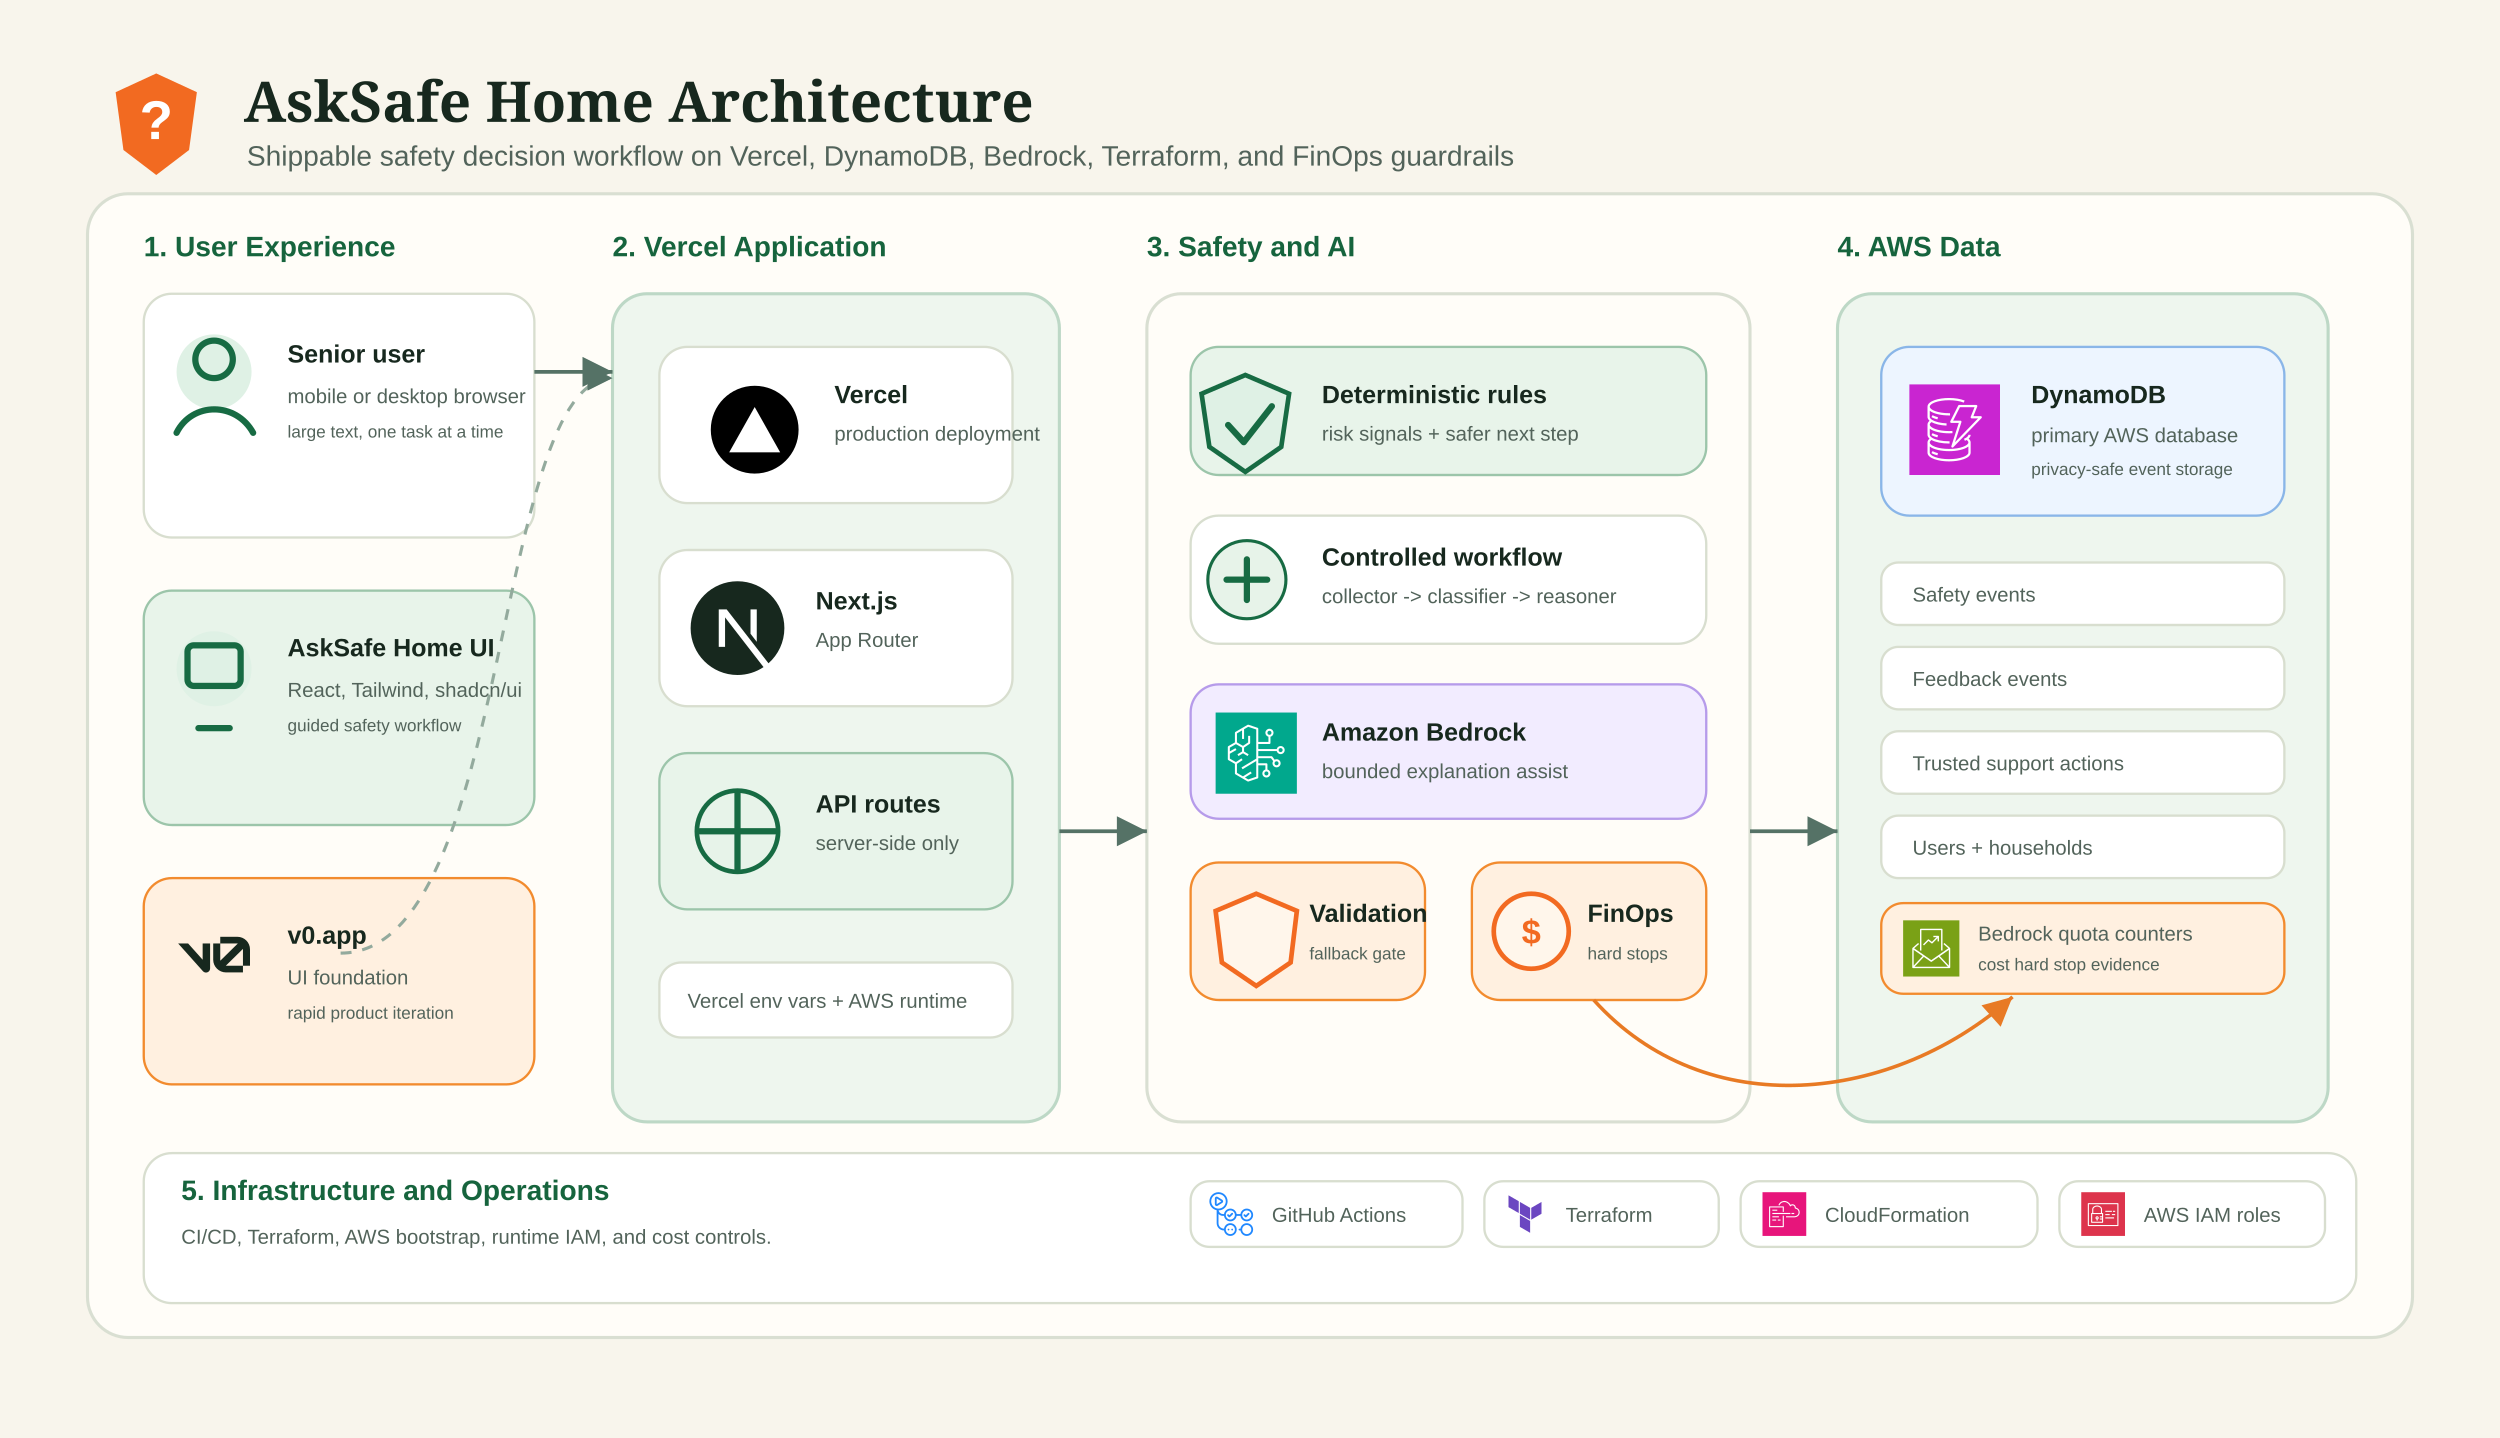
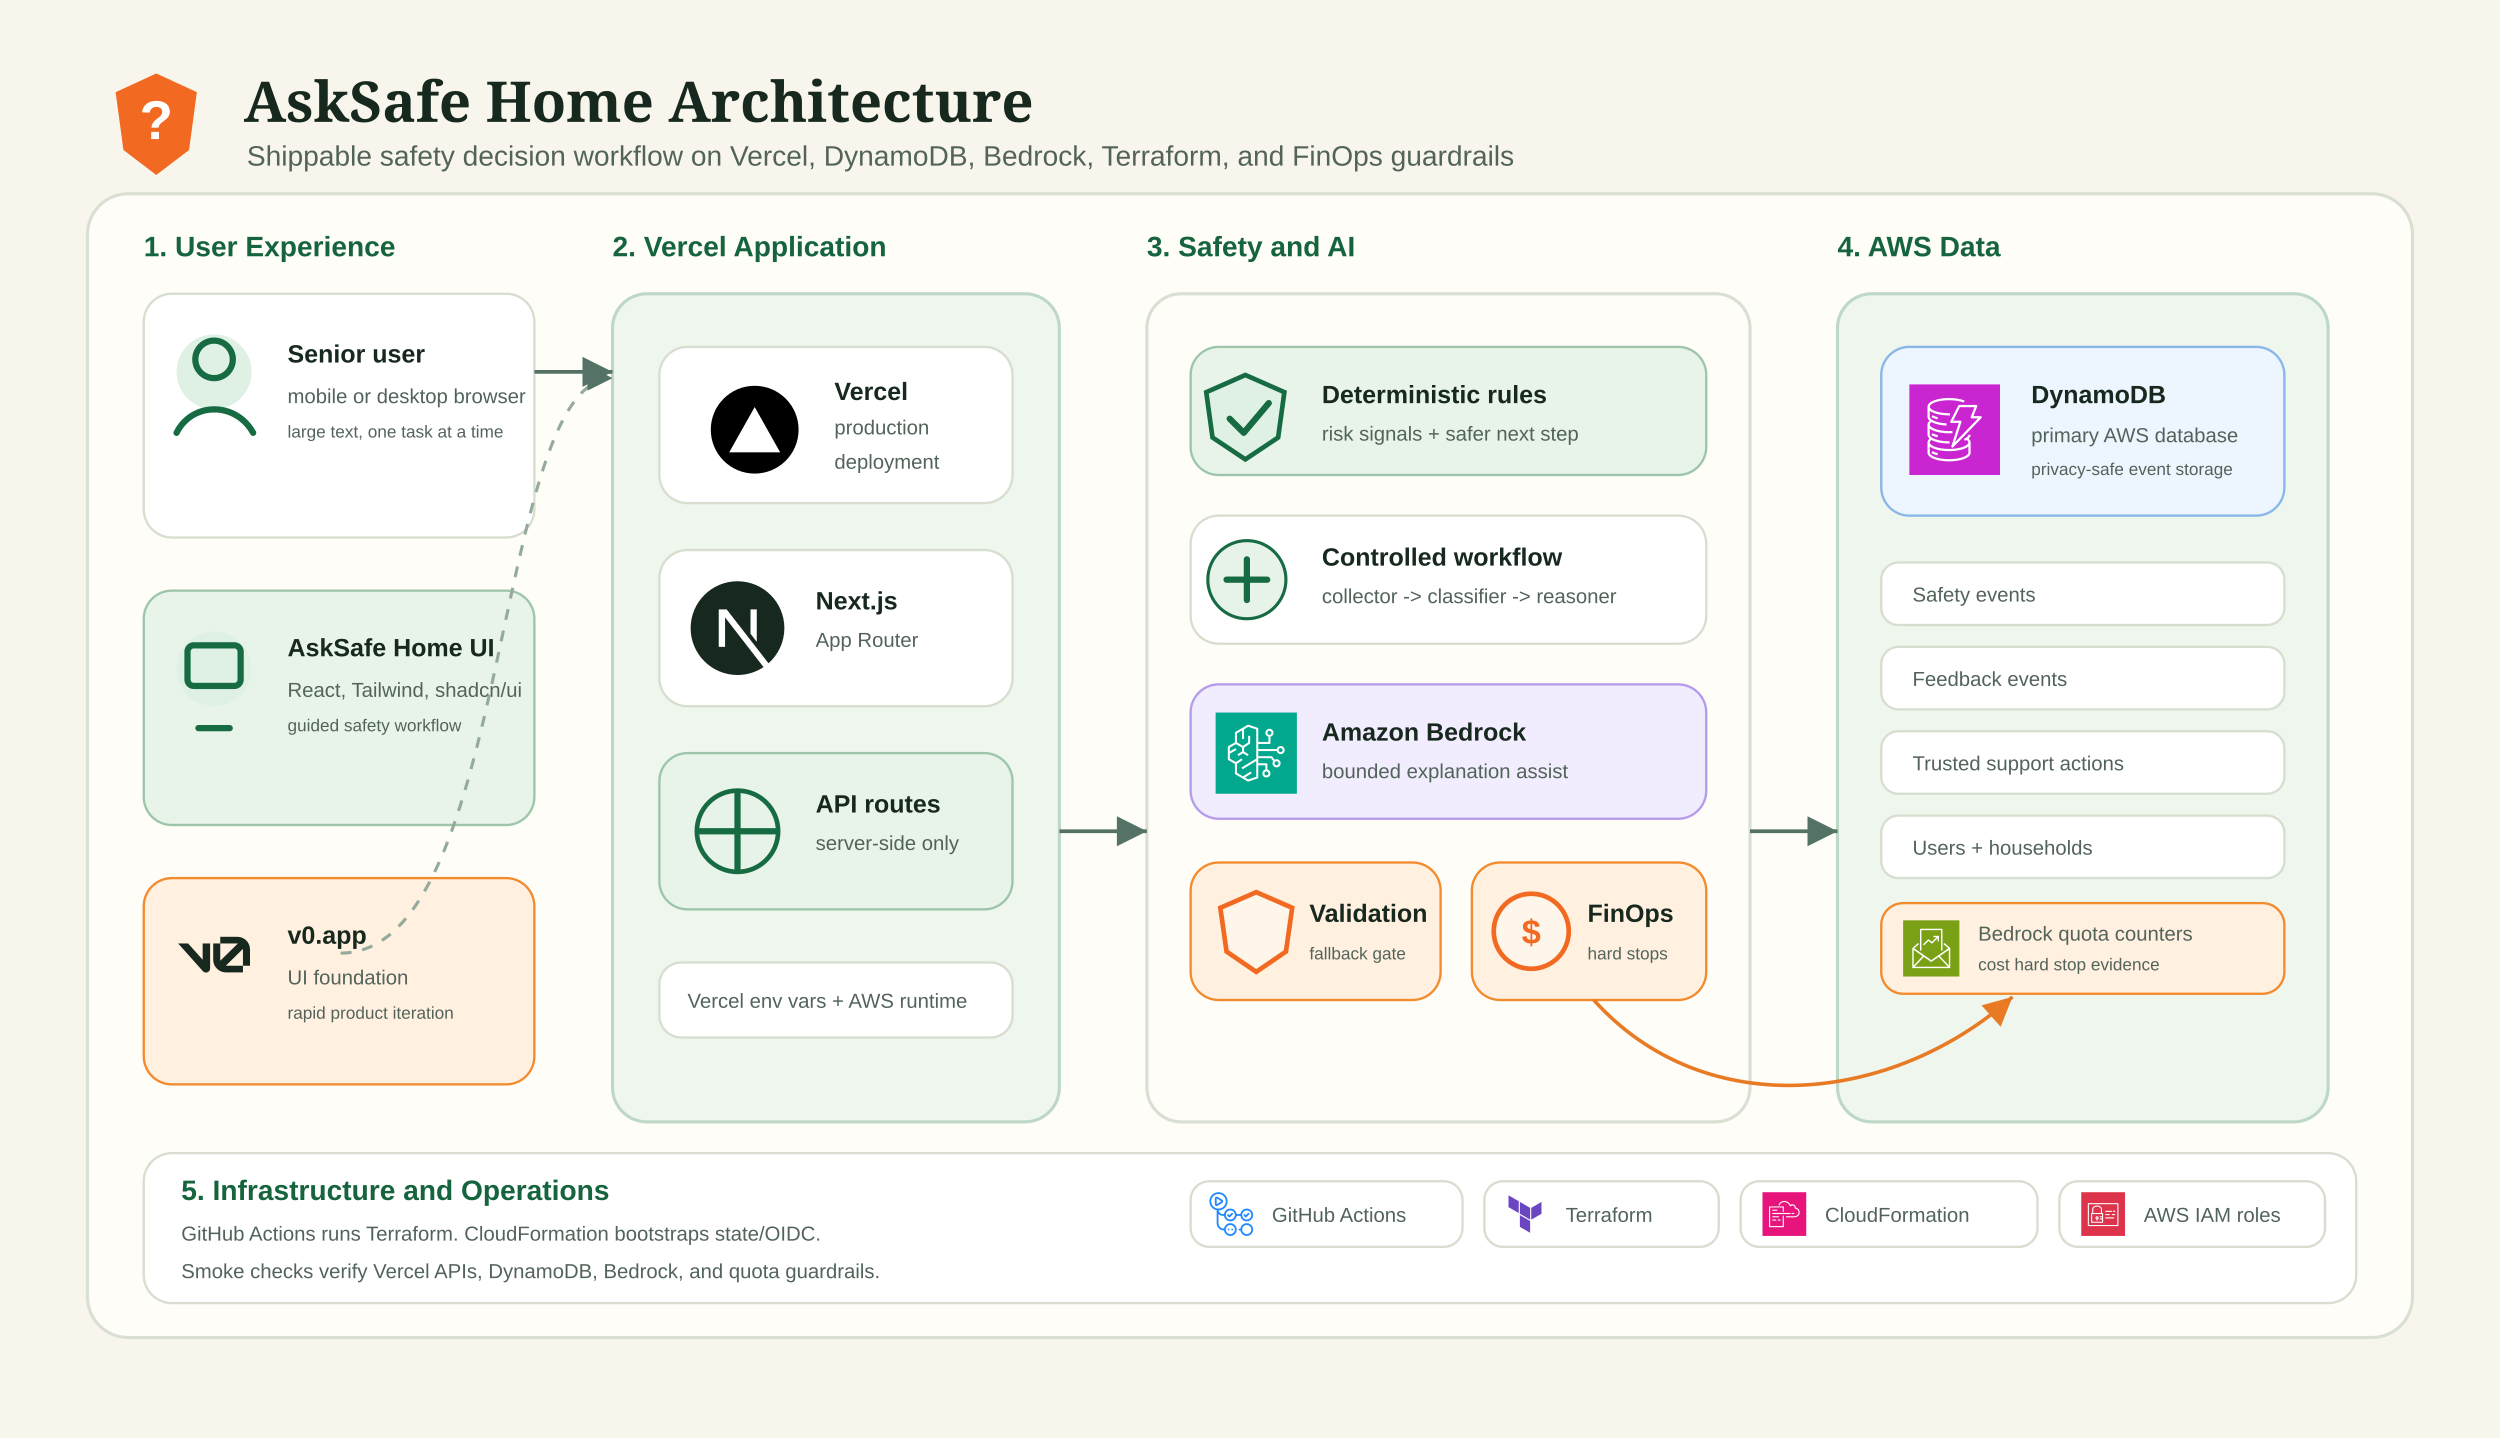
<svg xmlns="http://www.w3.org/2000/svg" width="1600" height="920" viewBox="0 0 1600 920" role="img" aria-labelledby="title desc">
  <defs>
    <style>
      .bg { fill: #f8f5ec; }
      .sheet { fill: #fffdf8; stroke: #d9dfd2; stroke-width: 2; }
      .lane { fill: #eef6ee; stroke: #bdd8c6; stroke-width: 2; }
      .lane-white { fill: #fffdf8; stroke: #d9dfd2; stroke-width: 2; }
      .warn { fill: #fff1e4; stroke: #f28b2e; stroke-width: 2; }
      .card { fill: #ffffff; stroke: #d8decf; stroke-width: 1.5; }
      .card-green { fill: #e8f4ea; stroke: #9cc5aa; stroke-width: 1.5; }
      .card-blue { fill: #edf5ff; stroke: #8ab6e8; stroke-width: 1.5; }
      .card-purple { fill: #f2ecff; stroke: #b69bea; stroke-width: 1.5; }
      .card-orange { fill: #fff0e0; stroke: #f28b2e; stroke-width: 1.5; }
      .title { font: 700 36px Georgia, serif; fill: #17281e; }
      .subtitle { font: 400 18px Arial, sans-serif; fill: #52635a; }
      .h { font: 700 18px Arial, sans-serif; fill: #16643d; }
      .label { font: 700 16px Arial, sans-serif; fill: #17281e; }
      .small { font: 400 13px Arial, sans-serif; fill: #52635a; }
      .tiny { font: 400 11px Arial, sans-serif; fill: #52635a; }
      .caption { font: 700 15px Arial, sans-serif; fill: #173f2b; }
      .line { fill: none; stroke: #557266; stroke-width: 2.4; }
      .dash { fill: none; stroke: #93aa9d; stroke-width: 2; stroke-dasharray: 7 7; }
      .cost-line { fill: none; stroke: #e87a24; stroke-width: 2.3; }
    </style>
    <marker id="arrow" markerWidth="12" markerHeight="12" refX="10" refY="6" orient="auto" markerUnits="strokeWidth">
      <path d="M2,2 L10,6 L2,10 Z" fill="#557266" />
    </marker>
    <marker id="arrow-orange" markerWidth="12" markerHeight="12" refX="10" refY="6" orient="auto" markerUnits="strokeWidth">
      <path d="M2,2 L10,6 L2,10 Z" fill="#e87a24" />
    </marker>
  </defs>
  <rect class="bg" width="1600" height="1050" />
  <g transform="translate(72 44)">
    <path d="M28 3 L54 15 L49 52 L28 68 L7 52 L2 15 Z" fill="#f26a21" />
    <text x="28" y="45" text-anchor="middle" font-family="Arial, sans-serif" font-size="35" font-weight="800" fill="#fff">?</text>
    <text x="84" y="34" class="title">AskSafe Home Architecture</text>
    <text x="86" y="62" class="subtitle">Shippable safety decision workflow on Vercel, DynamoDB, Bedrock, Terraform, and FinOps guardrails</text>
  </g>
  <rect class="sheet" x="56" y="124" width="1488" height="732" rx="26" />
  <g transform="translate(92 164)">
    <text class="h" x="0" y="0">1. User Experience</text>
    <rect class="card" x="0" y="24" width="250" height="156" rx="18" />
    <circle cx="45" cy="74" r="24" fill="#dff1e5" />
    <circle cx="45" cy="66" r="12" fill="none" stroke="#176b43" stroke-width="4" />
    <path d="M21 113 C31 93 59 93 70 113" fill="none" stroke="#176b43" stroke-width="4" stroke-linecap="round" />
    <text class="label" x="92" y="68">Senior user</text>
    <text class="small" x="92" y="94">mobile or desktop browser</text>
    <text class="tiny" x="92" y="116">large text, one task at a time</text>
    <rect class="card-green" x="0" y="214" width="250" height="150" rx="18" />
    <circle cx="45" cy="264" r="24" fill="#dff1e5" />
    <rect x="28" y="249" width="34" height="26" rx="4" fill="none" stroke="#176b43" stroke-width="4" />
    <path d="M35 302 H55" stroke="#176b43" stroke-width="4" stroke-linecap="round" />
    <text class="label" x="92" y="256">AskSafe Home UI</text>
    <text class="small" x="92" y="282">React, Tailwind, shadcn/ui</text>
    <text class="tiny" x="92" y="304">guided safety workflow</text>
    <rect class="card-orange" x="0" y="398" width="250" height="132" rx="18" />
    <svg x="22" y="424" width="46" height="46" viewBox="0 0 24 24" fill="#17281e">
      <path d="M14.066 6.028v2.22h5.729q.075-.001.148.005l-5.853 5.752a2 2 0 0 1-.024-.309V8.247h-2.353v5.45c0 2.322 1.935 4.222 4.258 4.222h5.675v-2.22h-5.675q-.03 0-.059-.003l5.729-5.629q.006.082.006.166v5.465H24v-5.465a4.204 4.204 0 0 0-4.205-4.205zM0 8.245l8.28 9.266c.839.94 2.396.346 2.396-.914V8.245H8.19v5.44l-4.86-5.44Z" />
    </svg>
    <text class="label" x="92" y="440">v0.app</text>
    <text class="small" x="92" y="466">UI foundation</text>
    <text class="tiny" x="92" y="488">rapid product iteration</text>
  </g>
  <g transform="translate(392 164)">
    <text class="h" x="0" y="0">2. Vercel Application</text>
    <rect class="lane" x="0" y="24" width="286" height="530" rx="22" />
    <rect class="card" x="30" y="58" width="226" height="100" rx="18" />
    <svg x="62" y="82" width="58" height="58" viewBox="0 0 64 64">
      <circle cx="32" cy="32" r="31" fill="#000000" />
      <path d="M32 16 L50 48 H14 Z" fill="#FFFFFF" />
    </svg>
-     <text class="label" x="142" y="94">Vercel</text>
-     <text class="small" x="142" y="118">production deployment</text>
+     <text class="label" x="142" y="92">Vercel</text>
+     <text class="small" x="142" y="114">production</text>
+     <text class="small" x="142" y="136">deployment</text>
    <rect class="card" x="30" y="188" width="226" height="100" rx="18" />
    <svg x="50" y="208" width="60" height="60" viewBox="0 0 24 24" fill="#17281e">
      <path d="M18.665 21.978C16.758 23.255 14.465 24 12 24 5.377 24 0 18.623 0 12S5.377 0 12 0s12 5.377 12 12c0 3.583-1.574 6.801-4.067 9.001L9.219 7.2H7.2v9.596h1.615V9.251l9.85 12.727Zm-3.332-8.533 1.6 2.061V7.2h-1.6v6.245Z" />
    </svg>
    <text class="label" x="130" y="226">Next.js</text>
    <text class="small" x="130" y="250">App Router</text>
    <rect class="card-green" x="30" y="318" width="226" height="100" rx="18" />
    <circle cx="80" cy="368" r="26" fill="#e7f3e9" stroke="#176b43" stroke-width="3" />
    <path d="M56 368 H104 M80 344 V392" stroke="#176b43" stroke-width="4" stroke-linecap="round" />
    <text class="label" x="130" y="356">API routes</text>
    <text class="small" x="130" y="380">server-side only</text>
    <rect class="card" x="30" y="452" width="226" height="48" rx="14" />
    <text class="small" x="48" y="481">Vercel env vars + AWS runtime</text>
  </g>
  <g transform="translate(734 164)">
    <text class="h" x="0" y="0">3. Safety and AI</text>
    <rect class="lane-white" x="0" y="24" width="386" height="530" rx="22" />
    <rect class="card-green" x="28" y="58" width="330" height="82" rx="18" />
-     <path d="M63 76 L91 88 L86 122 L63 138 L40 122 L35 88 Z" fill="#dff1e5" stroke="#176b43" stroke-width="3" />
-     <path d="M52 108 L62 119 L80 96" fill="none" stroke="#176b43" stroke-width="4" stroke-linecap="round" stroke-linejoin="round" />
+     <path d="M63 76 L88 87 L84 116 L63 130 L42 116 L38 87 Z" fill="#dff1e5" stroke="#176b43" stroke-width="3" />
+     <path d="M53 104 L62 113 L78 94" fill="none" stroke="#176b43" stroke-width="4" stroke-linecap="round" stroke-linejoin="round" />
    <text class="label" x="112" y="94">Deterministic rules</text>
    <text class="small" x="112" y="118">risk signals + safer next step</text>
    <rect class="card" x="28" y="166" width="330" height="82" rx="18" />
    <circle cx="64" cy="207" r="25" fill="#e7f3e9" stroke="#176b43" stroke-width="2" />
    <path d="M51 207 H77 M64 194 V220" stroke="#176b43" stroke-width="4" stroke-linecap="round" />
    <text class="label" x="112" y="198">Controlled workflow</text>
    <text class="small" x="112" y="222">collector -&gt; classifier -&gt; reasoner</text>
    <rect class="card-purple" x="28" y="274" width="330" height="86" rx="18" />
    <svg x="44" y="292" width="52" height="52" viewBox="0 0 80 80">
      <g id="Icon-Architecture/64/Arch_Amazon-Bedrock_64" stroke="none" stroke-width="1" fill="none" fill-rule="evenodd">
        <g id="Icon-Architecture-BG/64/Machine-Learning" fill="#01A88D">
          <rect id="Rectangle" x="0" y="0" width="80" height="80" />
        </g>
        <g id="Icon-Service/64/Amazon-Bedrock_64" transform="translate(12, 12)" fill="#FFFFFF">
          <path d="M52,27 C50.897,27 50,26.103 50,25 C50,23.897 50.897,23 52,23 C53.103,23 54,23.897 54,25 C54,26.103 53.103,27 52,27 L52,27 Z M20.113,53.908 L16.865,52.014 L23.53,47.848 L22.47,46.152 L14.913,50.875 L9,47.426 L9,38.535 L14.555,34.832 L13.445,33.168 L7.959,36.825 L2,33.42 L2,28.58 L8.496,24.868 L7.504,23.132 L2,26.277 L2,22.58 L8,19.152 L14,22.58 L14,26.434 L9.485,29.143 L10.515,30.857 L15,28.166 L19.485,30.857 L20.515,29.143 L16,26.434 L16,22.535 L21.555,18.832 C21.833,18.646 22,18.334 22,18 L22,11 L20,11 L20,17.465 L14.959,20.825 L9,17.42 L9,8.574 L14,5.658 L14,14 L16,14 L16,4.491 L20.113,2.092 L28,4.721 L28,33.434 L13.485,42.143 L14.515,43.857 L28,35.766 L28,51.279 L20.113,53.908 Z M50,38 C50,39.103 49.103,40 48,40 C46.897,40 46,39.103 46,38 C46,36.897 46.897,36 48,36 C49.103,36 50,36.897 50,38 L50,38 Z M40,48 C40,49.103 39.103,50 38,50 C36.897,50 36,49.103 36,48 C36,46.897 36.897,46 38,46 C39.103,46 40,46.897 40,48 L40,48 Z M39,8 C39,6.897 39.897,6 41,6 C42.103,6 43,6.897 43,8 C43,9.103 42.103,10 41,10 C39.897,10 39,9.103 39,8 L39,8 Z M52,21 C50.141,21 48.589,22.28 48.142,24 L30,24 L30,19 L41,19 C41.553,19 42,18.552 42,18 L42,11.858 C43.72,11.411 45,9.858 45,8 C45,5.794 43.206,4 41,4 C38.794,4 37,5.794 37,8 C37,9.858 38.28,11.411 40,11.858 L40,17 L30,17 L30,4 C30,3.569 29.725,3.188 29.316,3.051 L20.316,0.051 C20.042,-0.039 19.744,-0.009 19.496,0.136 L7.496,7.136 C7.188,7.315 7,7.645 7,8 L7,17.42 L0.504,21.132 C0.192,21.31 0,21.641 0,22 L0,34 C0,34.359 0.192,34.69 0.504,34.868 L7,38.58 L7,48 C7,48.355 7.188,48.685 7.496,48.864 L19.496,55.864 C19.65,55.954 19.825,56 20,56 C20.106,56 20.213,55.983 20.316,55.949 L29.316,52.949 C29.725,52.812 30,52.431 30,52 L30,40 L37,40 L37,44.142 C35.28,44.589 34,46.142 34,48 C34,50.206 35.794,52 38,52 C40.206,52 42,50.206 42,48 C42,46.142 40.72,44.589 39,44.142 L39,39 C39,38.448 38.553,38 38,38 L30,38 L30,33 L42.5,33 L44.638,35.85 C44.239,36.472 44,37.207 44,38 C44,40.206 45.794,42 48,42 C50.206,42 52,40.206 52,38 C52,35.794 50.206,34 48,34 C47.316,34 46.682,34.188 46.119,34.492 L43.8,31.4 C43.611,31.148 43.314,31 43,31 L30,31 L30,26 L48.142,26 C48.589,27.72 50.141,29 52,29 C54.206,29 56,27.206 56,25 C56,22.794 54.206,21 52,21 L52,21 Z" id="Fill-1" />
        </g>
      </g>
    </svg>
    <text class="label" x="112" y="310">Amazon Bedrock</text>
    <text class="small" x="112" y="334">bounded explanation assist</text>
-     <rect class="card-orange" x="28" y="388" width="150" height="88" rx="18" />
-     <path d="M70 408 L96 419 L92 452 L70 467 L48 452 L44 419 Z" fill="#fff6eb" stroke="#f26a21" stroke-width="3" />
+     <rect class="card-orange" x="28" y="388" width="160" height="88" rx="18" />
+     <path d="M70 407 L93 417 L89 445 L70 458 L51 445 L47 417 Z" fill="#fff6eb" stroke="#f26a21" stroke-width="3" />
    <text class="label" x="104" y="426">Validation</text>
    <text class="tiny" x="104" y="450">fallback gate</text>
    <rect class="card-orange" x="208" y="388" width="150" height="88" rx="18" />
    <circle cx="246" cy="432" r="24" fill="#fff6eb" stroke="#f26a21" stroke-width="3" />
    <text x="246" y="440" text-anchor="middle" font-family="Arial, sans-serif" font-size="22" font-weight="800" fill="#f26a21">$</text>
    <text class="label" x="282" y="426">FinOps</text>
    <text class="tiny" x="282" y="450">hard stops</text>
  </g>
  <g transform="translate(1176 164)">
    <text class="h" x="0" y="0">4. AWS Data</text>
    <rect class="lane" x="0" y="24" width="314" height="530" rx="22" />
    <rect class="card-blue" x="28" y="58" width="258" height="108" rx="18" />
    <svg x="46" y="82" width="58" height="58" viewBox="0 0 80 80">
      <g id="Icon-Architecture/64/Arch_Amazon-DynamoDB_64" stroke="none" stroke-width="1" fill="none" fill-rule="evenodd">
        <g id="Icon-Architecture-BG/64/Database" fill="#C925D1">
          <rect id="Rectangle" x="0" y="0" width="80" height="80" />
        </g>
        <path d="M52.086,54.85 C48.748,57.549 41.745,58.975 35.044,58.975 C28.342,58.975 21.337,57.548 18,54.849 L18,60.285 L18.001,60.285 C18.001,62.995 25,66.016 35.044,66.016 C45.08,66.016 52.075,62.999 52.086,60.29 L52.086,54.85 Z M52.087,44.522 L54.087,44.511 L54.087,44.522 C54.087,45.73 53.482,46.858 52.304,47.891 C53.732,49.147 54.087,50.38 54.087,51.258 C54.087,51.264 54.086,51.269 54.086,51.275 L54.086,60.285 L54.087,60.285 C54.087,65.295 44.275,68 35.044,68 C25.835,68 16.05,65.307 16.003,60.319 C16.003,60.314 16,60.309 16,60.304 L16,51.255 C16,51.253 16.002,51.25 16.002,51.247 C16.005,50.369 16.361,49.141 17.787,47.888 C16.37,46.636 16.01,45.415 16.001,44.544 L16.002,44.544 C16.002,44.54 16,44.537 16,44.533 L16,35.484 C16,35.481 16.002,35.478 16.002,35.475 C16.005,34.597 16.362,33.369 17.788,32.117 C16.37,30.865 16.01,29.643 16.001,28.773 L16.002,28.773 C16.002,28.769 16,28.765 16,28.761 L16,19.713 C16,19.71 16.002,19.707 16.002,19.704 C16.019,14.7 25.82,12 35.044,12 C40.255,12 45.261,12.828 48.778,14.272 L48.013,16.105 C44.73,14.757 40.003,13.984 35.044,13.984 C25,13.984 18.001,17.005 18.001,19.717 C18.001,22.429 25,25.45 35.044,25.45 C35.315,25.453 35.58,25.45 35.848,25.44 L35.932,27.422 C35.636,27.434 35.34,27.434 35.044,27.434 C28.342,27.434 21.337,26.007 18,23.308 L18,28.74 L18.001,28.74 L18.001,28.763 C18.011,29.803 19.078,30.712 19.972,31.289 C22.662,33.004 27.482,34.175 32.857,34.418 L32.766,36.4 C27.321,36.153 22.553,35.023 19.484,33.292 C18.728,33.857 18.001,34.622 18.001,35.489 C18.001,38.2 25,41.221 35.044,41.221 C36.029,41.221 37.007,41.189 37.952,41.123 L38.091,43.102 C37.101,43.17 36.075,43.205 35.044,43.205 C28.342,43.205 21.337,41.778 18,39.079 L18,44.511 L18.001,44.511 C18.011,45.575 19.078,46.482 19.972,47.06 C23.048,49.023 28.824,50.245 35.044,50.245 L35.484,50.245 L35.484,52.229 L35.044,52.229 C28.725,52.229 22.982,51.055 19.47,49.073 C18.718,49.637 18.001,50.398 18.001,51.258 C18.001,53.97 25,56.992 35.044,56.992 C45.08,56.992 52.075,53.974 52.086,51.265 L52.086,51.255 L52.086,51.254 C52.084,50.392 51.364,49.631 50.61,49.067 C50.122,49.344 49.599,49.61 49.004,49.855 L48.238,48.022 C48.964,47.724 49.594,47.402 50.111,47.062 C51.013,46.474 52.087,45.555 52.087,44.522 L52.087,44.522 Z M60.653,30.017 L55.049,30.017 C54.718,30.017 54.407,29.854 54.222,29.582 C54.035,29.31 53.997,28.964 54.119,28.66 L57.528,20.138 L44.619,20.138 L38.619,32.04 L45.001,32.04 C45.32,32.04 45.62,32.192 45.809,32.447 C45.996,32.703 46.051,33.031 45.954,33.333 L40.258,51.089 L60.653,30.017 Z M63.722,29.712 L38.723,55.54 C38.528,55.74 38.266,55.844 38.001,55.844 C37.825,55.844 37.648,55.799 37.49,55.705 C37.09,55.469 36.907,54.992 37.048,54.552 L43.634,34.024 L37.001,34.024 C36.654,34.024 36.333,33.846 36.15,33.554 C35.968,33.261 35.951,32.896 36.107,32.589 L43.107,18.703 C43.276,18.367 43.622,18.154 44.001,18.154 L59.001,18.154 C59.332,18.154 59.643,18.318 59.828,18.589 C60.015,18.862 60.053,19.207 59.931,19.512 L56.522,28.033 L63,28.033 C63.4,28.033 63.763,28.271 63.92,28.636 C64.077,29.002 63.999,29.426 63.722,29.712 L63.722,29.712 Z M19.455,60.674 C20.872,61.473 22.656,62.144 24.757,62.668 L25.245,60.744 C23.346,60.271 21.686,59.65 20.443,58.95 L19.455,60.674 Z M24.757,46.799 L25.245,44.875 C23.346,44.401 21.686,43.78 20.443,43.08 L19.455,44.805 C20.872,45.603 22.655,46.275 24.757,46.799 L24.757,46.799 Z M19.455,28.936 L20.443,27.211 C21.684,27.911 23.345,28.531 25.245,29.006 L24.757,30.929 C22.653,30.404 20.87,29.733 19.455,28.936 L19.455,28.936 Z" id="Amazon-DynamoDB_Icon_64_Squid" fill="#FFFFFF" />
      </g>
    </svg>
    <text class="label" x="124" y="94">DynamoDB</text>
    <text class="small" x="124" y="119">primary AWS database</text>
    <text class="tiny" x="124" y="140">privacy-safe event storage</text>
    <rect class="card" x="28" y="196" width="258" height="40" rx="11" />
    <text class="small" x="48" y="221">Safety events</text>
    <rect class="card" x="28" y="250" width="258" height="40" rx="11" />
    <text class="small" x="48" y="275">Feedback events</text>
    <rect class="card" x="28" y="304" width="258" height="40" rx="11" />
    <text class="small" x="48" y="329">Trusted support actions</text>
    <rect class="card" x="28" y="358" width="258" height="40" rx="11" />
    <text class="small" x="48" y="383">Users + households</text>
    <rect class="card-orange" x="28" y="414" width="258" height="58" rx="14" />
    <svg x="42" y="425" width="36" height="36" viewBox="0 0 80 80">
      <g id="Icon-Architecture/64/Arch_AWS-Budgets_64" stroke="none" stroke-width="1" fill="none" fill-rule="evenodd">
        <g id="Icon-Architecture-BG/64/AWS-Cost-Management" fill="#7AA116">
          <rect id="Rectangle" x="0" y="0" width="80" height="80" />
        </g>
        <path d="M49,30 L49,25.414 L41.707,32.707 C41.346,33.069 40.772,33.098 40.375,32.781 L36.074,29.34 L29.707,35.707 L28.293,34.293 L35.293,27.293 C35.654,26.932 36.228,26.901 36.625,27.219 L40.926,30.66 L47.586,24 L43,24 L43,22 L50,22 C50.553,22 51,22.448 51,23 L51,30 L49,30 Z M26,43 L24,43 L24,13 C24,12.448 24.447,12 25,12 L55,12 C55.553,12 56,12.448 56,13 L56,43 L54,43 L54,14 L26,14 L26,43 Z M15,64.471 L15,42.061 L27.74,50.881 L15,64.471 Z M40,59.125 C40.224,59.125 40.447,59.058 40.641,58.925 L50.597,52.032 L63.691,66 L16.309,66 L29.403,52.032 L39.359,58.925 C39.553,59.058 39.776,59.125 40,59.125 L40,59.125 Z M52.26,50.881 L65,42.061 L65,64.471 L52.26,50.881 Z M66.658,39.248 L58.658,32.248 L57.342,33.752 L64.279,39.823 L40,56.632 L15.721,39.823 L22.658,33.752 L21.342,32.248 L13.342,39.248 C13.124,39.438 13,39.711 13,40 L13,67 C13,67.552 13.447,68 14,68 L66,68 C66.553,68 67,67.552 67,67 L67,40 C67,39.711 66.876,39.438 66.658,39.248 L66.658,39.248 Z" id="AWS-Budgets_Icon_64_Squid" fill="#FFFFFF" />
      </g>
    </svg>
    <text class="small" x="90" y="438">Bedrock quota counters</text>
    <text class="tiny" x="90" y="457">cost hard stop evidence</text>
  </g>
  <path class="line" marker-end="url(#arrow)" d="M342 238 H392" />
  <path class="dash" marker-end="url(#arrow)" d="M218 610 C328 610 315 242 392 242" />
  <path class="line" marker-end="url(#arrow)" d="M678 532 H734" />
  <path class="line" marker-end="url(#arrow)" d="M1120 532 H1176" />
  <path class="cost-line" marker-end="url(#arrow-orange)" d="M1020 640 C1092 720 1212 706 1288 638" />
  <g transform="translate(92 738)">
    <rect class="card" x="0" y="0" width="1416" height="96" rx="18" />
    <text class="h" x="24" y="30">5. Infrastructure and Operations</text>
-     <text class="small" x="24" y="58">CI/CD, Terraform, AWS bootstrap, runtime IAM, and cost controls.</text>
+     <text class="small" x="24" y="56">GitHub Actions runs Terraform. CloudFormation bootstraps state/OIDC.</text>
+     <text class="small" x="24" y="80">Smoke checks verify Vercel APIs, DynamoDB, Bedrock, and quota guardrails.</text>
    <g transform="translate(670 18)">
      <rect class="card" x="0" y="0" width="174" height="42" rx="12" />
      <svg x="12" y="7" width="28" height="28" viewBox="0 0 24 24" fill="#2088FF">
        <path d="M10.984 13.836a.5.5 0 0 1-.353-.146l-.745-.743a.5.5 0 1 1 .706-.708l.392.391 1.181-1.18a.5.5 0 0 1 .708.707l-1.535 1.533a.504.504 0 0 1-.354.146zm9.353-.147l1.534-1.532a.5.5 0 0 0-.707-.707l-1.181 1.18-.392-.391a.5.5 0 1 0-.706.708l.746.743a.497.497 0 0 0 .706-.001zM4.527 7.452l2.557-1.585A1 1 0 0 0 7.09 4.17L4.533 2.56A1 1 0 0 0 3 3.406v3.196a1.001 1.001 0 0 0 1.527.85zm2.03-2.436L4 6.602V3.406l2.557 1.61zM24 12.5c0 1.93-1.57 3.5-3.5 3.5a3.503 3.503 0 0 1-3.46-3h-2.08a3.503 3.503 0 0 1-3.46 3 3.502 3.502 0 0 1-3.46-3h-.558c-.972 0-1.85-.399-2.482-1.042V17c0 1.654 1.346 3 3 3h.04c.244-1.693 1.7-3 3.46-3 1.93 0 3.5 1.57 3.5 3.5S13.43 24 11.5 24a3.502 3.502 0 0 1-3.46-3H8c-2.206 0-4-1.794-4-4V9.899A5.008 5.008 0 0 1 0 5c0-2.757 2.243-5 5-5s5 2.243 5 5a5.005 5.005 0 0 1-4.952 4.998A2.482 2.482 0 0 0 7.482 12h.558c.244-1.693 1.7-3 3.46-3a3.502 3.502 0 0 1 3.46 3h2.08a3.503 3.503 0 0 1 3.46-3c1.93 0 3.5 1.57 3.5 3.5zm-15 8c0 1.378 1.122 2.5 2.5 2.5s2.5-1.122 2.5-2.5-1.122-2.5-2.5-2.5S9 19.122 9 20.5zM5 9c2.206 0 4-1.794 4-4S7.206 1 5 1 1 2.794 1 5s1.794 4 4 4zm9 3.5c0-1.378-1.122-2.5-2.5-2.5S9 11.122 9 12.5s1.122 2.5 2.5 2.5 2.5-1.122 2.5-2.5zm9 0c0-1.378-1.122-2.5-2.5-2.5S18 11.122 18 12.5s1.122 2.5 2.5 2.5 2.5-1.122 2.5-2.5zm-13 8a.5.5 0 1 0 1 0 .5.5 0 0 0-1 0zm2 0a.5.5 0 1 0 1 0 .5.5 0 0 0-1 0zm12 0c0 1.93-1.57 3.5-3.5 3.5a3.503 3.503 0 0 1-3.46-3.002c-.007.001-.013.005-.021.005l-.506.017h-.017a.5.5 0 0 1-.016-.999l.506-.017c.018-.002.035.006.052.007A3.503 3.503 0 0 1 20.5 17c1.93 0 3.5 1.57 3.5 3.5zm-1 0c0-1.378-1.122-2.5-2.5-2.5S18 19.122 18 20.5s1.122 2.5 2.5 2.5 2.5-1.122 2.5-2.5z" />
      </svg>
      <text class="small" x="52" y="26">GitHub Actions</text>
      <rect class="card" x="188" y="0" width="150" height="42" rx="12" />
      <svg x="202" y="9" width="24" height="24" viewBox="0 0 24 24" fill="#6b46c1">
        <path d="M1.44 0v7.575l6.561 3.79V3.787zm21.12 4.227l-6.561 3.791v7.574l6.56-3.787zM8.72 4.23v7.575l6.561 3.787V8.018zm0 8.405v7.575L15.28 24v-7.578z" />
      </svg>
      <text class="small" x="240" y="26">Terraform</text>
      <rect class="card" x="352" y="0" width="190" height="42" rx="12" />
      <svg x="366" y="7" width="28" height="28" viewBox="0 0 80 80">
        <g id="Icon-Architecture/64/Arch_AWS-CloudFormation_64" stroke="none" stroke-width="1" fill="none" fill-rule="evenodd">
          <g id="Icon-Architecture-BG/64/Management-Governance" fill="#E7157B">
            <rect id="Rectangle" x="0" y="0" width="80" height="80" />
          </g>
          <path d="M53,39.963 L58,39.963 L58,37.96 L53,37.96 L53,39.963 Z M28,51.982 L33,51.982 L33,49.979 L28,49.979 L28,51.982 Z M18,51.982 L25,51.982 L25,49.979 L18,49.979 L18,51.982 Z M18,45.972 L30,45.972 L30,43.969 L18,43.969 L18,45.972 Z M18,33.954 L27,33.954 L27,31.951 L18,31.951 L18,33.954 Z M18,39.963 L51,39.963 L51,37.96 L18,37.96 L18,39.963 Z M37,61.997 L14,61.997 L14,27.945 L37,27.945 L37,35.957 L39,35.957 L39,26.943 C39,26.39 38.552,25.942 38,25.942 L13,25.942 C12.447,25.942 12,26.39 12,26.943 L12,62.998 C12,63.551 12.447,64 13,64 L38,64 C38.552,64 39,63.551 39,62.998 L39,42.968 L37,42.968 L37,61.997 Z M68,36.959 C68,43.431 62.173,45.682 59.092,45.968 L43,45.972 L43,43.969 L59,43.969 C59.195,43.946 66,43.212 66,36.959 C66,31.264 60.863,30.108 59.834,29.934 C59.321,29.847 58.96,29.382 59.004,28.863 C59.005,28.844 59.007,28.826 59.009,28.808 C58.954,25.59 56.981,24.585 56.126,24.3 C54.53,23.769 52.751,24.277 51.81,25.539 C51.591,25.836 51.229,25.987 50.861,25.931 C50.497,25.876 50.192,25.625 50.068,25.277 C49.447,23.536 48.546,22.408 47.293,21.153 C44.159,18.039 39.905,17.178 35.925,18.853 C33.837,19.733 32.012,21.728 30.922,24.327 L29.078,23.55 C30.37,20.474 32.584,18.089 35.15,17.007 C39.905,15.005 44.971,16.026 48.704,19.734 C49.774,20.807 50.66,21.851 51.35,23.204 C52.843,22.098 54.857,21.767 56.757,22.399 C59.189,23.209 60.727,25.321 60.975,28.129 C64.381,28.988 68,31.712 68,36.959 L68,36.959 Z" id="AWS-CloudFormation_Icon_64_Squid" fill="#FFFFFF" />
        </g>
      </svg>
      <text class="small" x="406" y="26">CloudFormation</text>
      <rect class="card" x="556" y="0" width="170" height="42" rx="12" />
      <svg x="570" y="7" width="28" height="28" viewBox="0 0 40 40">
        <g id="Icon-Architecture/32/Arch_AWS-Identity-and-Access-Management_32" stroke="none" stroke-width="1" fill="none" fill-rule="evenodd">
          <g id="Icon-Architecture-BG/32/Security-Identity-Compliance" fill="#DD344C">
            <rect id="Rectangle" x="0" y="0" width="40" height="40" />
          </g>
          <path d="M7,30 L33,30 L33,11 L7,11 L7,30 Z M34,10.5 L34,30.5 C34,30.776 33.776,31 33.5,31 L6.5,31 C6.224,31 6,30.776 6,30.5 L6,10.5 C6,10.224 6.224,10 6.5,10 L33.5,10 C33.776,10 34,10.224 34,10.5 L34,10.5 Z M22,24 L30,24 L30,23 L22,23 L22,24 Z M28,21 L31,21 L31,20 L28,20 L28,21 Z M22,21 L26,21 L26,20 L22,20 L22,21 Z M15,23.5 C15,23.224 14.775,23 14.5,23 C14.225,23 14,23.224 14,23.5 C14,23.776 14.225,24 14.5,24 C14.775,24 15,23.776 15,23.5 L15,23.5 Z M16,23.5 C16,24.151 15.581,24.701 15,24.908 L15,26 L14,26 L14,24.908 C13.419,24.701 13,24.151 13,23.5 C13,22.673 13.673,22 14.5,22 C15.327,22 16,22.673 16,23.5 L16,23.5 Z M10,26.996 L18.997,27 L18.998,25 L17,25 L17,24 L18.998,24 L18.999,23 L17,23 L17,22 L18.999,22 L19,20.004 L10.003,20 L10,26.996 Z M11,19 L17.998,19.003 L17.998,15.577 C17.998,14.759 17.332,14.163 16.935,13.881 C16.248,13.393 15.338,13.101 14.5,13.101 L14.499,13.101 C12.734,13.101 11.002,14.326 11.001,15.575 L11,19 Z M9,27.496 L9.003,19.5 C9.003,19.367 9.056,19.24 9.149,19.146 C9.243,19.053 9.37,19 9.503,19 L10,19 L10.001,15.575 C10.002,13.586 12.376,12.101 14.499,12.101 L14.5,12.101 C15.553,12.101 16.651,12.453 17.514,13.065 C18.472,13.746 18.999,14.638 18.998,15.578 L18.998,19.004 L19.5,19.004 C19.776,19.004 20,19.228 20,19.504 L19.997,27.5 C19.997,27.633 19.944,27.76 19.851,27.854 C19.757,27.947 19.63,28 19.497,28 L9.5,27.996 C9.224,27.996 9,27.772 9,27.496 L9,27.496 Z M29,18 L31,18 L31,17 L29,17 L29,18 Z M22,18 L28,18 L28,17 L22,17 L22,18 Z" id="AWS-Identity-and-Access-Management_Icon_32_Squid" fill="#FFFFFF" />
        </g>
      </svg>
      <text class="small" x="610" y="26">AWS IAM roles</text>
    </g>
  </g>
</svg>
